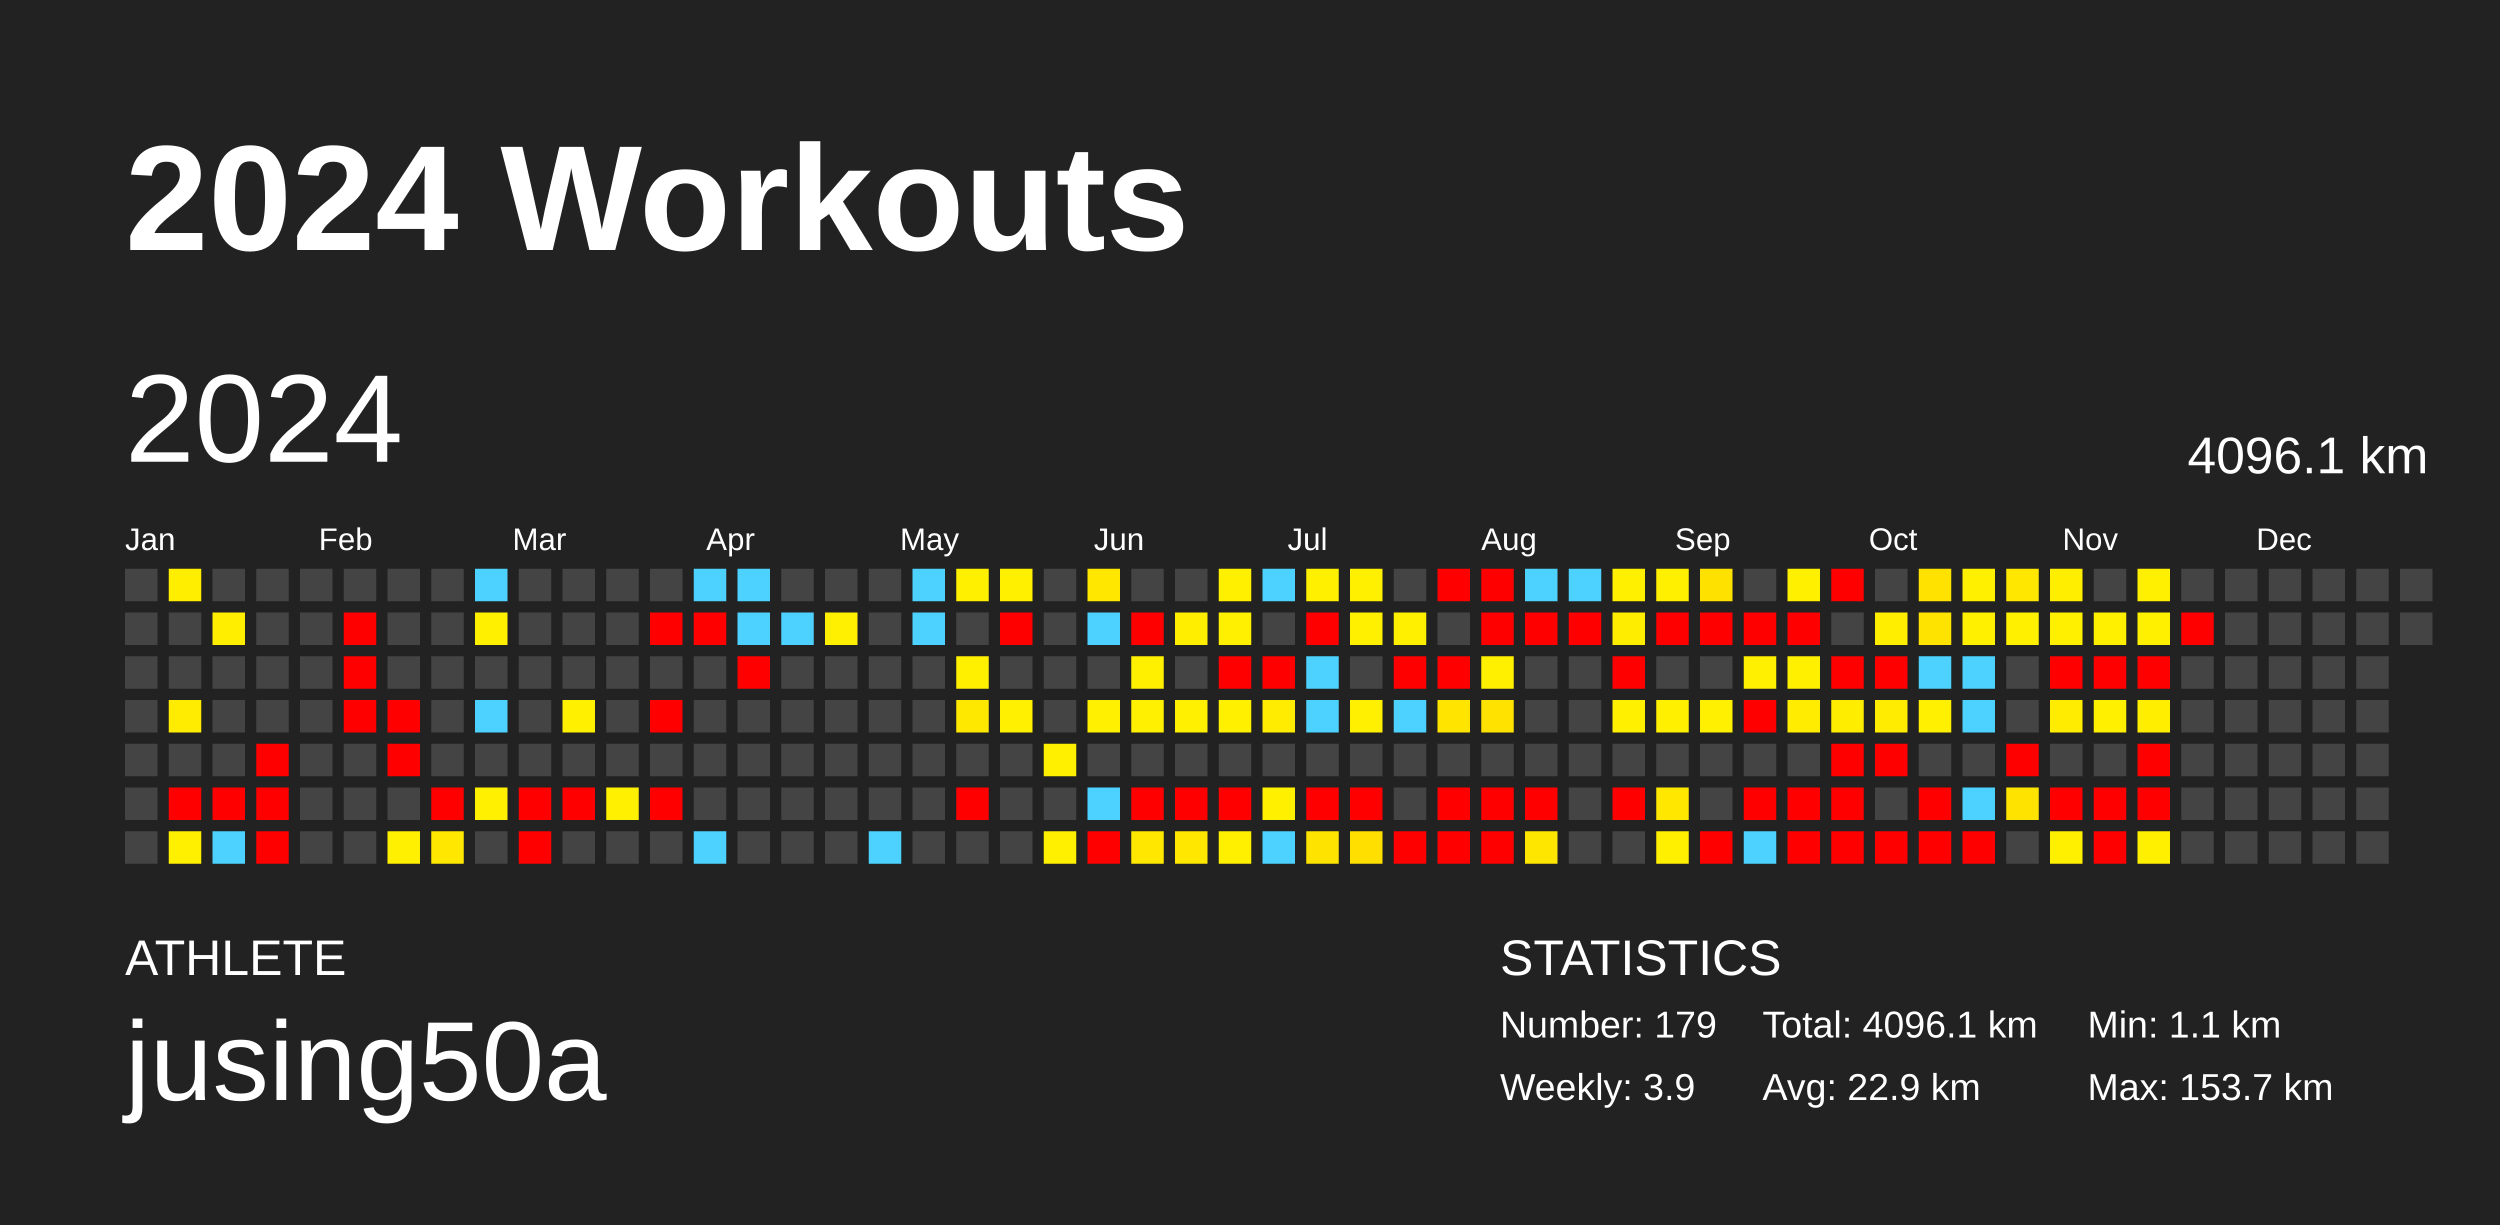
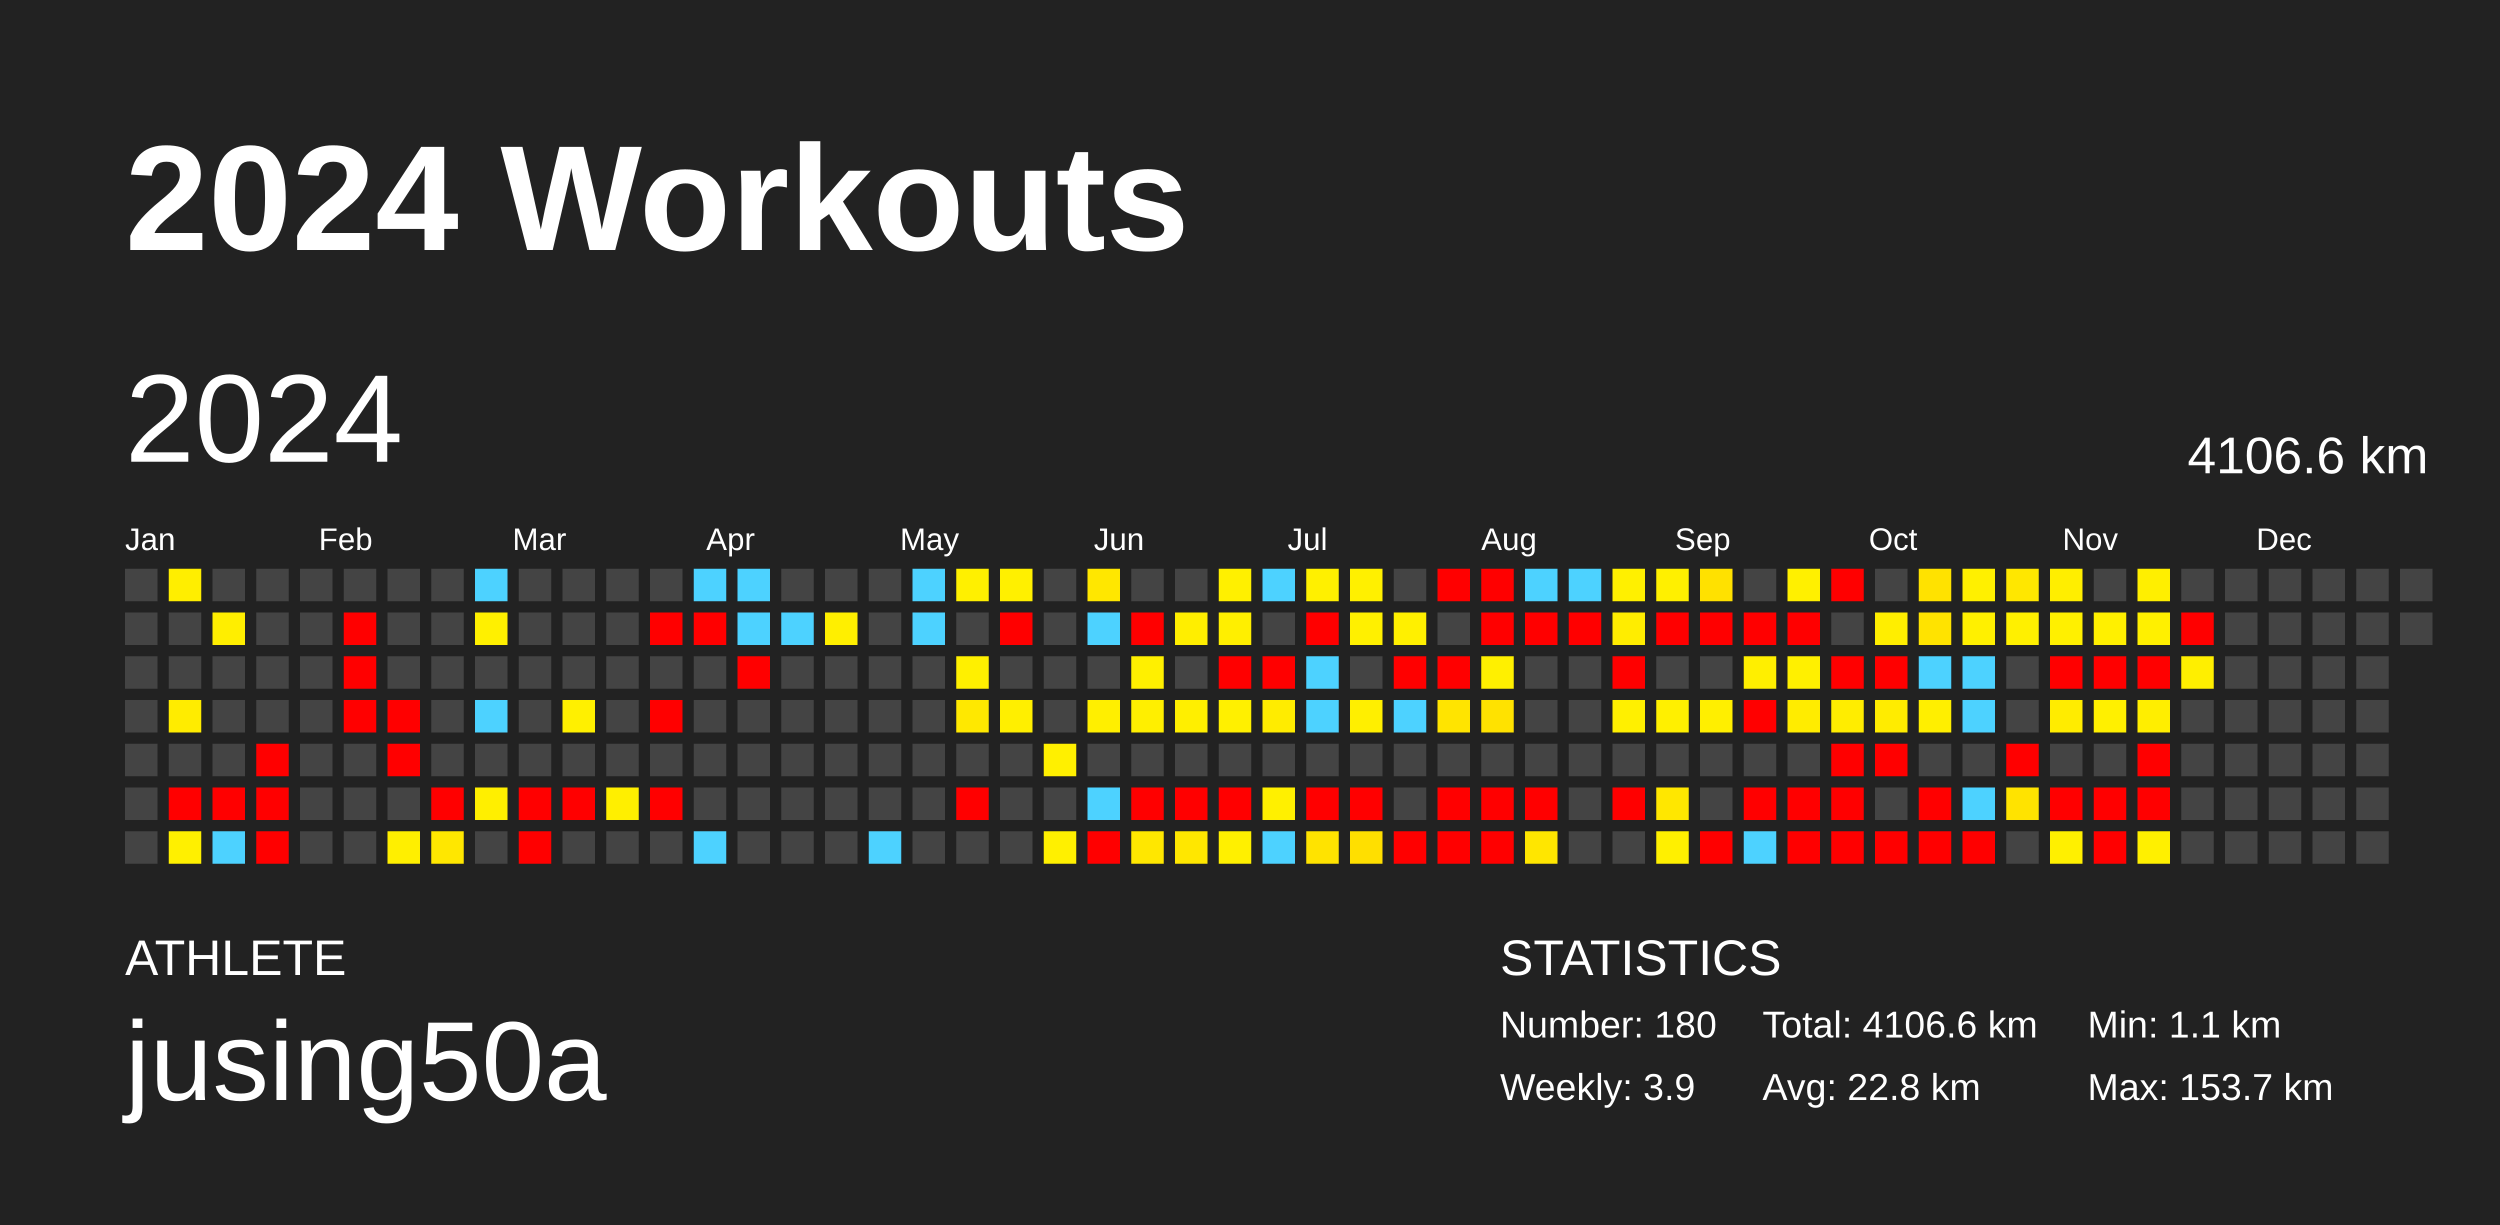
<svg xmlns="http://www.w3.org/2000/svg" baseProfile="full" height="98mm" version="1.1" viewBox="0,0,200,98" width="200mm">
  <defs />
  <rect fill="#222222" height="98" width="200" x="0" y="0" />
  <text fill="#FFFFFF" style="font-size:12px; font-family:Arial; font-weight:bold;" x="10" y="20">2024 Workouts</text>
  <text fill="#FFFFFF" style="font-size:4px; font-family:Arial" x="10" y="78">ATHLETE</text>
  <text fill="#FFFFFF" style="font-size:9px; font-family:Arial" x="10" y="88">jusing50a</text>
  <text fill="#FFFFFF" style="font-size:4px; font-family:Arial" x="120" y="78">STATISTICS</text>
-   <text fill="#FFFFFF" style="font-size:3px; font-family:Arial" x="120" y="83">Number: 179</text>
+   <text fill="#FFFFFF" style="font-size:3px; font-family:Arial" x="120" y="83">Number: 180</text>
  <text fill="#FFFFFF" style="font-size:3px; font-family:Arial" x="120" y="88">Weekly: 3.9</text>
-   <text fill="#FFFFFF" style="font-size:3px; font-family:Arial" x="141" y="83">Total: 4096.1 km</text>
-   <text fill="#FFFFFF" style="font-size:3px; font-family:Arial" x="141" y="88">Avg: 22.9 km</text>
+   <text fill="#FFFFFF" style="font-size:3px; font-family:Arial" x="141" y="83">Total: 4106.6 km</text>
+   <text fill="#FFFFFF" style="font-size:3px; font-family:Arial" x="141" y="88">Avg: 22.8 km</text>
  <text fill="#FFFFFF" style="font-size:3px; font-family:Arial" x="167" y="83">Min: 1.1 km</text>
  <text fill="#FFFFFF" style="font-size:3px; font-family:Arial" x="167" y="88">Max: 153.7 km</text>
  <text dominant-baseline="hanging" fill="#FFFFFF" style="font-size:10.0px; font-family:Arial;" x="10" y="30">2024</text>
-   <text dominant-baseline="hanging" fill="#FFFFFF" style="font-size:4.125px; font-family:Arial;" x="175" y="35">4096.1 km</text>
+   <text dominant-baseline="hanging" fill="#FFFFFF" style="font-size:4.125px; font-family:Arial;" x="175" y="35">4106.6 km</text>
  <text fill="#FFFFFF" style="font-size:2.5px; font-family:Arial" x="10.0" y="44">Jan</text>
  <text fill="#FFFFFF" style="font-size:2.5px; font-family:Arial" x="25.5" y="44">Feb</text>
  <text fill="#FFFFFF" style="font-size:2.5px; font-family:Arial" x="41.0" y="44">Mar</text>
  <text fill="#FFFFFF" style="font-size:2.5px; font-family:Arial" x="56.5" y="44">Apr</text>
  <text fill="#FFFFFF" style="font-size:2.5px; font-family:Arial" x="72.0" y="44">May</text>
  <text fill="#FFFFFF" style="font-size:2.5px; font-family:Arial" x="87.5" y="44">Jun</text>
  <text fill="#FFFFFF" style="font-size:2.5px; font-family:Arial" x="103.0" y="44">Jul</text>
  <text fill="#FFFFFF" style="font-size:2.5px; font-family:Arial" x="118.5" y="44">Aug</text>
  <text fill="#FFFFFF" style="font-size:2.5px; font-family:Arial" x="134.0" y="44">Sep</text>
  <text fill="#FFFFFF" style="font-size:2.5px; font-family:Arial" x="149.5" y="44">Oct</text>
  <text fill="#FFFFFF" style="font-size:2.5px; font-family:Arial" x="165.0" y="44">Nov</text>
  <text fill="#FFFFFF" style="font-size:2.5px; font-family:Arial" x="180.5" y="44">Dec</text>
  <rect fill="#444444" height="2.6" width="2.6" x="10.0" y="45.5" />
  <rect fill="#444444" height="2.6" width="2.6" x="10.0" y="49.0" />
  <rect fill="#444444" height="2.6" width="2.6" x="10.0" y="52.5" />
  <rect fill="#444444" height="2.6" width="2.6" x="10.0" y="56.0" />
  <rect fill="#444444" height="2.6" width="2.6" x="10.0" y="59.5" />
  <rect fill="#444444" height="2.6" width="2.6" x="10.0" y="63.0" />
  <rect fill="#444444" height="2.6" width="2.6" x="10.0" y="66.5" />
  <rect fill="#ffee00" height="2.6" width="2.6" x="13.5" y="45.5" />
  <rect fill="#444444" height="2.6" width="2.6" x="13.5" y="49.0" />
  <rect fill="#444444" height="2.6" width="2.6" x="13.5" y="52.5" />
  <rect fill="#ffec00" height="2.6" width="2.6" x="13.5" y="56.0" />
  <rect fill="#444444" height="2.6" width="2.6" x="13.5" y="59.5" />
  <rect fill="red" height="2.6" width="2.6" x="13.5" y="63.0" />
  <rect fill="#fff000" height="2.6" width="2.6" x="13.5" y="66.5" />
  <rect fill="#444444" height="2.6" width="2.6" x="17.0" y="45.5" />
  <rect fill="#ffee00" height="2.6" width="2.6" x="17.0" y="49.0" />
  <rect fill="#444444" height="2.6" width="2.6" x="17.0" y="52.5" />
  <rect fill="#444444" height="2.6" width="2.6" x="17.0" y="56.0" />
  <rect fill="#444444" height="2.6" width="2.6" x="17.0" y="59.5" />
  <rect fill="red" height="2.6" width="2.6" x="17.0" y="63.0" />
  <rect fill="#4dd2ff" height="2.6" width="2.6" x="17.0" y="66.5" />
  <rect fill="#444444" height="2.6" width="2.6" x="20.5" y="45.5" />
  <rect fill="#444444" height="2.6" width="2.6" x="20.5" y="49.0" />
  <rect fill="#444444" height="2.6" width="2.6" x="20.5" y="52.5" />
  <rect fill="#444444" height="2.6" width="2.6" x="20.5" y="56.0" />
  <rect fill="red" height="2.6" width="2.6" x="20.5" y="59.5" />
  <rect fill="red" height="2.6" width="2.6" x="20.5" y="63.0" />
  <rect fill="red" height="2.6" width="2.6" x="20.5" y="66.5" />
  <rect fill="#444444" height="2.6" width="2.6" x="24.0" y="45.5" />
  <rect fill="#444444" height="2.6" width="2.6" x="24.0" y="49.0" />
  <rect fill="#444444" height="2.6" width="2.6" x="24.0" y="52.5" />
  <rect fill="#444444" height="2.6" width="2.6" x="24.0" y="56.0" />
  <rect fill="#444444" height="2.6" width="2.6" x="24.0" y="59.5" />
  <rect fill="#444444" height="2.6" width="2.6" x="24.0" y="63.0" />
  <rect fill="#444444" height="2.6" width="2.6" x="24.0" y="66.5" />
  <rect fill="#444444" height="2.6" width="2.6" x="27.5" y="45.5" />
  <rect fill="red" height="2.6" width="2.6" x="27.5" y="49.0" />
  <rect fill="red" height="2.6" width="2.6" x="27.5" y="52.5" />
  <rect fill="red" height="2.6" width="2.6" x="27.5" y="56.0" />
  <rect fill="#444444" height="2.6" width="2.6" x="27.5" y="59.5" />
  <rect fill="#444444" height="2.6" width="2.6" x="27.5" y="63.0" />
  <rect fill="#444444" height="2.6" width="2.6" x="27.5" y="66.5" />
  <rect fill="#444444" height="2.6" width="2.6" x="31.0" y="45.5" />
  <rect fill="#444444" height="2.6" width="2.6" x="31.0" y="49.0" />
  <rect fill="#444444" height="2.6" width="2.6" x="31.0" y="52.5" />
  <rect fill="red" height="2.6" width="2.6" x="31.0" y="56.0" />
  <rect fill="red" height="2.6" width="2.6" x="31.0" y="59.5" />
  <rect fill="#444444" height="2.6" width="2.6" x="31.0" y="63.0" />
  <rect fill="#ffef00" height="2.6" width="2.6" x="31.0" y="66.5" />
  <rect fill="#444444" height="2.6" width="2.6" x="34.5" y="45.5" />
  <rect fill="#444444" height="2.6" width="2.6" x="34.5" y="49.0" />
  <rect fill="#444444" height="2.6" width="2.6" x="34.5" y="52.5" />
  <rect fill="#444444" height="2.6" width="2.6" x="34.5" y="56.0" />
  <rect fill="#444444" height="2.6" width="2.6" x="34.5" y="59.5" />
  <rect fill="red" height="2.6" width="2.6" x="34.5" y="63.0" />
  <rect fill="#ffe700" height="2.6" width="2.6" x="34.5" y="66.5" />
  <rect fill="#4dd2ff" height="2.6" width="2.6" x="38.0" y="45.5" />
  <rect fill="#fff000" height="2.6" width="2.6" x="38.0" y="49.0" />
  <rect fill="#444444" height="2.6" width="2.6" x="38.0" y="52.5" />
  <rect fill="#4dd2ff" height="2.6" width="2.6" x="38.0" y="56.0" />
  <rect fill="#444444" height="2.6" width="2.6" x="38.0" y="59.5" />
  <rect fill="#ffef00" height="2.6" width="2.6" x="38.0" y="63.0" />
  <rect fill="#444444" height="2.6" width="2.6" x="38.0" y="66.5" />
  <rect fill="#444444" height="2.6" width="2.6" x="41.5" y="45.5" />
  <rect fill="#444444" height="2.6" width="2.6" x="41.5" y="49.0" />
  <rect fill="#444444" height="2.6" width="2.6" x="41.5" y="52.5" />
  <rect fill="#444444" height="2.6" width="2.6" x="41.5" y="56.0" />
  <rect fill="#444444" height="2.6" width="2.6" x="41.5" y="59.5" />
  <rect fill="red" height="2.6" width="2.6" x="41.5" y="63.0" />
  <rect fill="red" height="2.6" width="2.6" x="41.5" y="66.5" />
  <rect fill="#444444" height="2.6" width="2.6" x="45.0" y="45.5" />
  <rect fill="#444444" height="2.6" width="2.6" x="45.0" y="49.0" />
  <rect fill="#444444" height="2.6" width="2.6" x="45.0" y="52.5" />
  <rect fill="#fff000" height="2.6" width="2.6" x="45.0" y="56.0" />
  <rect fill="#444444" height="2.6" width="2.6" x="45.0" y="59.5" />
  <rect fill="red" height="2.6" width="2.6" x="45.0" y="63.0" />
  <rect fill="#444444" height="2.6" width="2.6" x="45.0" y="66.5" />
  <rect fill="#444444" height="2.6" width="2.6" x="48.5" y="45.5" />
  <rect fill="#444444" height="2.6" width="2.6" x="48.5" y="49.0" />
  <rect fill="#444444" height="2.6" width="2.6" x="48.5" y="52.5" />
  <rect fill="#444444" height="2.6" width="2.6" x="48.5" y="56.0" />
  <rect fill="#444444" height="2.6" width="2.6" x="48.5" y="59.5" />
  <rect fill="#ffef00" height="2.6" width="2.6" x="48.5" y="63.0" />
  <rect fill="#444444" height="2.6" width="2.6" x="48.5" y="66.5" />
  <rect fill="#444444" height="2.6" width="2.6" x="52.0" y="45.5" />
  <rect fill="red" height="2.6" width="2.6" x="52.0" y="49.0" />
  <rect fill="#444444" height="2.6" width="2.6" x="52.0" y="52.5" />
  <rect fill="red" height="2.6" width="2.6" x="52.0" y="56.0" />
  <rect fill="#444444" height="2.6" width="2.6" x="52.0" y="59.5" />
  <rect fill="red" height="2.6" width="2.6" x="52.0" y="63.0" />
  <rect fill="#444444" height="2.6" width="2.6" x="52.0" y="66.5" />
  <rect fill="#4dd2ff" height="2.6" width="2.6" x="55.5" y="45.5" />
  <rect fill="red" height="2.6" width="2.6" x="55.5" y="49.0" />
  <rect fill="#444444" height="2.6" width="2.6" x="55.5" y="52.5" />
  <rect fill="#444444" height="2.6" width="2.6" x="55.5" y="56.0" />
  <rect fill="#444444" height="2.6" width="2.6" x="55.5" y="59.5" />
  <rect fill="#444444" height="2.6" width="2.6" x="55.5" y="63.0" />
  <rect fill="#4dd2ff" height="2.6" width="2.6" x="55.5" y="66.5" />
  <rect fill="#4dd2ff" height="2.6" width="2.6" x="59.0" y="45.5" />
  <rect fill="#4dd2ff" height="2.6" width="2.6" x="59.0" y="49.0" />
  <rect fill="red" height="2.6" width="2.6" x="59.0" y="52.5" />
  <rect fill="#444444" height="2.6" width="2.6" x="59.0" y="56.0" />
  <rect fill="#444444" height="2.6" width="2.6" x="59.0" y="59.5" />
  <rect fill="#444444" height="2.6" width="2.6" x="59.0" y="63.0" />
  <rect fill="#444444" height="2.6" width="2.6" x="59.0" y="66.5" />
  <rect fill="#444444" height="2.6" width="2.6" x="62.5" y="45.5" />
  <rect fill="#4dd2ff" height="2.6" width="2.6" x="62.5" y="49.0" />
  <rect fill="#444444" height="2.6" width="2.6" x="62.5" y="52.5" />
  <rect fill="#444444" height="2.6" width="2.6" x="62.5" y="56.0" />
  <rect fill="#444444" height="2.6" width="2.6" x="62.5" y="59.5" />
  <rect fill="#444444" height="2.6" width="2.6" x="62.5" y="63.0" />
  <rect fill="#444444" height="2.6" width="2.6" x="62.5" y="66.5" />
  <rect fill="#444444" height="2.6" width="2.6" x="66.0" y="45.5" />
  <rect fill="#ffef00" height="2.6" width="2.6" x="66.0" y="49.0" />
  <rect fill="#444444" height="2.6" width="2.6" x="66.0" y="52.5" />
  <rect fill="#444444" height="2.6" width="2.6" x="66.0" y="56.0" />
  <rect fill="#444444" height="2.6" width="2.6" x="66.0" y="59.5" />
  <rect fill="#444444" height="2.6" width="2.6" x="66.0" y="63.0" />
  <rect fill="#444444" height="2.6" width="2.6" x="66.0" y="66.5" />
  <rect fill="#444444" height="2.6" width="2.6" x="69.5" y="45.5" />
  <rect fill="#444444" height="2.6" width="2.6" x="69.5" y="49.0" />
  <rect fill="#444444" height="2.6" width="2.6" x="69.5" y="52.5" />
  <rect fill="#444444" height="2.6" width="2.6" x="69.5" y="56.0" />
  <rect fill="#444444" height="2.6" width="2.6" x="69.5" y="59.5" />
  <rect fill="#444444" height="2.6" width="2.6" x="69.5" y="63.0" />
  <rect fill="#4dd2ff" height="2.6" width="2.6" x="69.5" y="66.5" />
  <rect fill="#4dd2ff" height="2.6" width="2.6" x="73.0" y="45.5" />
  <rect fill="#4dd2ff" height="2.6" width="2.6" x="73.0" y="49.0" />
  <rect fill="#444444" height="2.6" width="2.6" x="73.0" y="52.5" />
  <rect fill="#444444" height="2.6" width="2.6" x="73.0" y="56.0" />
  <rect fill="#444444" height="2.6" width="2.6" x="73.0" y="59.5" />
  <rect fill="#444444" height="2.6" width="2.6" x="73.0" y="63.0" />
  <rect fill="#444444" height="2.6" width="2.6" x="73.0" y="66.5" />
  <rect fill="#fff000" height="2.6" width="2.6" x="76.5" y="45.5" />
  <rect fill="#444444" height="2.6" width="2.6" x="76.5" y="49.0" />
  <rect fill="#fff000" height="2.6" width="2.6" x="76.5" y="52.5" />
  <rect fill="#ffe800" height="2.6" width="2.6" x="76.5" y="56.0" />
  <rect fill="#444444" height="2.6" width="2.6" x="76.5" y="59.5" />
  <rect fill="red" height="2.6" width="2.6" x="76.5" y="63.0" />
  <rect fill="#444444" height="2.6" width="2.6" x="76.5" y="66.5" />
  <rect fill="#fff000" height="2.6" width="2.6" x="80.0" y="45.5" />
  <rect fill="red" height="2.6" width="2.6" x="80.0" y="49.0" />
  <rect fill="#444444" height="2.6" width="2.6" x="80.0" y="52.5" />
  <rect fill="#ffef00" height="2.6" width="2.6" x="80.0" y="56.0" />
  <rect fill="#444444" height="2.6" width="2.6" x="80.0" y="59.5" />
  <rect fill="#444444" height="2.6" width="2.6" x="80.0" y="63.0" />
  <rect fill="#444444" height="2.6" width="2.6" x="80.0" y="66.5" />
  <rect fill="#444444" height="2.6" width="2.6" x="83.5" y="45.5" />
  <rect fill="#444444" height="2.6" width="2.6" x="83.5" y="49.0" />
  <rect fill="#444444" height="2.6" width="2.6" x="83.5" y="52.5" />
  <rect fill="#444444" height="2.6" width="2.6" x="83.5" y="56.0" />
  <rect fill="#fff000" height="2.6" width="2.6" x="83.5" y="59.5" />
  <rect fill="#444444" height="2.6" width="2.6" x="83.5" y="63.0" />
  <rect fill="#fff000" height="2.6" width="2.6" x="83.5" y="66.5" />
  <rect fill="#ffe700" height="2.6" width="2.6" x="87.0" y="45.5" />
  <rect fill="#4dd2ff" height="2.6" width="2.6" x="87.0" y="49.0" />
  <rect fill="#444444" height="2.6" width="2.6" x="87.0" y="52.5" />
  <rect fill="#ffef00" height="2.6" width="2.6" x="87.0" y="56.0" />
  <rect fill="#444444" height="2.6" width="2.6" x="87.0" y="59.5" />
  <rect fill="#4dd2ff" height="2.6" width="2.6" x="87.0" y="63.0" />
  <rect fill="red" height="2.6" width="2.6" x="87.0" y="66.5" />
  <rect fill="#444444" height="2.6" width="2.6" x="90.5" y="45.5" />
  <rect fill="red" height="2.6" width="2.6" x="90.5" y="49.0" />
  <rect fill="#fff000" height="2.6" width="2.6" x="90.5" y="52.5" />
  <rect fill="#ffef00" height="2.6" width="2.6" x="90.5" y="56.0" />
  <rect fill="#444444" height="2.6" width="2.6" x="90.5" y="59.5" />
  <rect fill="red" height="2.6" width="2.6" x="90.5" y="63.0" />
  <rect fill="#ffe700" height="2.6" width="2.6" x="90.5" y="66.5" />
  <rect fill="#444444" height="2.6" width="2.6" x="94.0" y="45.5" />
  <rect fill="#ffee00" height="2.6" width="2.6" x="94.0" y="49.0" />
  <rect fill="#444444" height="2.6" width="2.6" x="94.0" y="52.5" />
  <rect fill="#ffef00" height="2.6" width="2.6" x="94.0" y="56.0" />
  <rect fill="#444444" height="2.6" width="2.6" x="94.0" y="59.5" />
  <rect fill="red" height="2.6" width="2.6" x="94.0" y="63.0" />
  <rect fill="#ffe700" height="2.6" width="2.6" x="94.0" y="66.5" />
  <rect fill="#fff000" height="2.6" width="2.6" x="97.5" y="45.5" />
  <rect fill="#ffef00" height="2.6" width="2.6" x="97.5" y="49.0" />
  <rect fill="red" height="2.6" width="2.6" x="97.5" y="52.5" />
  <rect fill="#fff000" height="2.6" width="2.6" x="97.5" y="56.0" />
  <rect fill="#444444" height="2.6" width="2.6" x="97.5" y="59.5" />
  <rect fill="red" height="2.6" width="2.6" x="97.5" y="63.0" />
  <rect fill="#fff000" height="2.6" width="2.6" x="97.5" y="66.5" />
  <rect fill="#4dd2ff" height="2.6" width="2.6" x="101.0" y="45.5" />
  <rect fill="#444444" height="2.6" width="2.6" x="101.0" y="49.0" />
  <rect fill="red" height="2.6" width="2.6" x="101.0" y="52.5" />
  <rect fill="#ffec00" height="2.6" width="2.6" x="101.0" y="56.0" />
  <rect fill="#444444" height="2.6" width="2.6" x="101.0" y="59.5" />
  <rect fill="#fff000" height="2.6" width="2.6" x="101.0" y="63.0" />
  <rect fill="#4dd2ff" height="2.6" width="2.6" x="101.0" y="66.5" />
  <rect fill="#fff000" height="2.6" width="2.6" x="104.5" y="45.5" />
  <rect fill="red" height="2.6" width="2.6" x="104.5" y="49.0" />
  <rect fill="#4dd2ff" height="2.6" width="2.6" x="104.5" y="52.5" />
  <rect fill="#4dd2ff" height="2.6" width="2.6" x="104.5" y="56.0" />
  <rect fill="#444444" height="2.6" width="2.6" x="104.5" y="59.5" />
  <rect fill="red" height="2.6" width="2.6" x="104.5" y="63.0" />
  <rect fill="#ffe300" height="2.6" width="2.6" x="104.5" y="66.5" />
  <rect fill="#fff000" height="2.6" width="2.6" x="108.0" y="45.5" />
  <rect fill="#fff000" height="2.6" width="2.6" x="108.0" y="49.0" />
  <rect fill="#444444" height="2.6" width="2.6" x="108.0" y="52.5" />
  <rect fill="#ffef00" height="2.6" width="2.6" x="108.0" y="56.0" />
  <rect fill="#444444" height="2.6" width="2.6" x="108.0" y="59.5" />
  <rect fill="red" height="2.6" width="2.6" x="108.0" y="63.0" />
  <rect fill="#ffdf00" height="2.6" width="2.6" x="108.0" y="66.5" />
  <rect fill="#444444" height="2.6" width="2.6" x="111.5" y="45.5" />
  <rect fill="#fff000" height="2.6" width="2.6" x="111.5" y="49.0" />
  <rect fill="red" height="2.6" width="2.6" x="111.5" y="52.5" />
  <rect fill="#4dd2ff" height="2.6" width="2.6" x="111.5" y="56.0" />
  <rect fill="#444444" height="2.6" width="2.6" x="111.5" y="59.5" />
  <rect fill="#444444" height="2.6" width="2.6" x="111.5" y="63.0" />
  <rect fill="red" height="2.6" width="2.6" x="111.5" y="66.5" />
  <rect fill="red" height="2.6" width="2.6" x="115.0" y="45.5" />
  <rect fill="#444444" height="2.6" width="2.6" x="115.0" y="49.0" />
  <rect fill="red" height="2.6" width="2.6" x="115.0" y="52.5" />
  <rect fill="#ffe400" height="2.6" width="2.6" x="115.0" y="56.0" />
  <rect fill="#444444" height="2.6" width="2.6" x="115.0" y="59.5" />
  <rect fill="red" height="2.6" width="2.6" x="115.0" y="63.0" />
  <rect fill="red" height="2.6" width="2.6" x="115.0" y="66.5" />
  <rect fill="red" height="2.6" width="2.6" x="118.5" y="45.5" />
  <rect fill="red" height="2.6" width="2.6" x="118.5" y="49.0" />
  <rect fill="#fff000" height="2.6" width="2.6" x="118.5" y="52.5" />
  <rect fill="#ffe200" height="2.6" width="2.6" x="118.5" y="56.0" />
  <rect fill="#444444" height="2.6" width="2.6" x="118.5" y="59.5" />
  <rect fill="red" height="2.6" width="2.6" x="118.5" y="63.0" />
  <rect fill="red" height="2.6" width="2.6" x="118.5" y="66.5" />
  <rect fill="#4dd2ff" height="2.6" width="2.6" x="122.0" y="45.5" />
  <rect fill="red" height="2.6" width="2.6" x="122.0" y="49.0" />
  <rect fill="#444444" height="2.6" width="2.6" x="122.0" y="52.5" />
  <rect fill="#444444" height="2.6" width="2.6" x="122.0" y="56.0" />
  <rect fill="#444444" height="2.6" width="2.6" x="122.0" y="59.5" />
  <rect fill="red" height="2.6" width="2.6" x="122.0" y="63.0" />
  <rect fill="#ffe600" height="2.6" width="2.6" x="122.0" y="66.5" />
  <rect fill="#4dd2ff" height="2.6" width="2.6" x="125.5" y="45.5" />
  <rect fill="red" height="2.6" width="2.6" x="125.5" y="49.0" />
  <rect fill="#444444" height="2.6" width="2.6" x="125.5" y="52.5" />
  <rect fill="#444444" height="2.6" width="2.6" x="125.5" y="56.0" />
  <rect fill="#444444" height="2.6" width="2.6" x="125.5" y="59.5" />
  <rect fill="#444444" height="2.6" width="2.6" x="125.5" y="63.0" />
  <rect fill="#444444" height="2.6" width="2.6" x="125.5" y="66.5" />
  <rect fill="#fff000" height="2.6" width="2.6" x="129.0" y="45.5" />
  <rect fill="#ffed00" height="2.6" width="2.6" x="129.0" y="49.0" />
  <rect fill="red" height="2.6" width="2.6" x="129.0" y="52.5" />
  <rect fill="#fff000" height="2.6" width="2.6" x="129.0" y="56.0" />
  <rect fill="#444444" height="2.6" width="2.6" x="129.0" y="59.5" />
  <rect fill="red" height="2.6" width="2.6" x="129.0" y="63.0" />
  <rect fill="#444444" height="2.6" width="2.6" x="129.0" y="66.5" />
  <rect fill="#fff000" height="2.6" width="2.6" x="132.5" y="45.5" />
  <rect fill="red" height="2.6" width="2.6" x="132.5" y="49.0" />
  <rect fill="#444444" height="2.6" width="2.6" x="132.5" y="52.5" />
  <rect fill="#fff000" height="2.6" width="2.6" x="132.5" y="56.0" />
  <rect fill="#444444" height="2.6" width="2.6" x="132.5" y="59.5" />
  <rect fill="#ffe700" height="2.6" width="2.6" x="132.5" y="63.0" />
  <rect fill="#fff000" height="2.6" width="2.6" x="132.5" y="66.5" />
  <rect fill="#ffe100" height="2.6" width="2.6" x="136.0" y="45.5" />
  <rect fill="red" height="2.6" width="2.6" x="136.0" y="49.0" />
  <rect fill="#444444" height="2.6" width="2.6" x="136.0" y="52.5" />
  <rect fill="#ffef00" height="2.6" width="2.6" x="136.0" y="56.0" />
  <rect fill="#444444" height="2.6" width="2.6" x="136.0" y="59.5" />
  <rect fill="#444444" height="2.6" width="2.6" x="136.0" y="63.0" />
  <rect fill="red" height="2.6" width="2.6" x="136.0" y="66.5" />
  <rect fill="#444444" height="2.6" width="2.6" x="139.5" y="45.5" />
  <rect fill="red" height="2.6" width="2.6" x="139.5" y="49.0" />
  <rect fill="#ffef00" height="2.6" width="2.6" x="139.5" y="52.5" />
  <rect fill="red" height="2.6" width="2.6" x="139.5" y="56.0" />
  <rect fill="#444444" height="2.6" width="2.6" x="139.5" y="59.5" />
  <rect fill="red" height="2.6" width="2.6" x="139.5" y="63.0" />
  <rect fill="#4dd2ff" height="2.6" width="2.6" x="139.5" y="66.5" />
  <rect fill="#fff000" height="2.6" width="2.6" x="143.0" y="45.5" />
  <rect fill="red" height="2.6" width="2.6" x="143.0" y="49.0" />
  <rect fill="#fff000" height="2.6" width="2.6" x="143.0" y="52.5" />
  <rect fill="#ffec00" height="2.6" width="2.6" x="143.0" y="56.0" />
  <rect fill="#444444" height="2.6" width="2.6" x="143.0" y="59.5" />
  <rect fill="red" height="2.6" width="2.6" x="143.0" y="63.0" />
  <rect fill="red" height="2.6" width="2.6" x="143.0" y="66.5" />
  <rect fill="red" height="2.6" width="2.6" x="146.5" y="45.5" />
  <rect fill="#444444" height="2.6" width="2.6" x="146.5" y="49.0" />
  <rect fill="red" height="2.6" width="2.6" x="146.5" y="52.5" />
  <rect fill="#ffed00" height="2.6" width="2.6" x="146.5" y="56.0" />
  <rect fill="red" height="2.6" width="2.6" x="146.5" y="59.5" />
  <rect fill="red" height="2.6" width="2.6" x="146.5" y="63.0" />
  <rect fill="red" height="2.6" width="2.6" x="146.5" y="66.5" />
  <rect fill="#444444" height="2.6" width="2.6" x="150.0" y="45.5" />
  <rect fill="#ffee00" height="2.6" width="2.6" x="150.0" y="49.0" />
  <rect fill="red" height="2.6" width="2.6" x="150.0" y="52.5" />
  <rect fill="#ffec00" height="2.6" width="2.6" x="150.0" y="56.0" />
  <rect fill="red" height="2.6" width="2.6" x="150.0" y="59.5" />
  <rect fill="#444444" height="2.6" width="2.6" x="150.0" y="63.0" />
  <rect fill="red" height="2.6" width="2.6" x="150.0" y="66.5" />
  <rect fill="#ffe200" height="2.6" width="2.6" x="153.5" y="45.5" />
  <rect fill="#ffe300" height="2.6" width="2.6" x="153.5" y="49.0" />
  <rect fill="#4dd2ff" height="2.6" width="2.6" x="153.5" y="52.5" />
  <rect fill="#ffef00" height="2.6" width="2.6" x="153.5" y="56.0" />
  <rect fill="#444444" height="2.6" width="2.6" x="153.5" y="59.5" />
  <rect fill="red" height="2.6" width="2.6" x="153.5" y="63.0" />
  <rect fill="red" height="2.6" width="2.6" x="153.5" y="66.5" />
  <rect fill="#fff000" height="2.6" width="2.6" x="157.0" y="45.5" />
  <rect fill="#fff000" height="2.6" width="2.6" x="157.0" y="49.0" />
  <rect fill="#4dd2ff" height="2.6" width="2.6" x="157.0" y="52.5" />
  <rect fill="#4dd2ff" height="2.6" width="2.6" x="157.0" y="56.0" />
  <rect fill="#444444" height="2.6" width="2.6" x="157.0" y="59.5" />
  <rect fill="#4dd2ff" height="2.6" width="2.6" x="157.0" y="63.0" />
  <rect fill="red" height="2.6" width="2.6" x="157.0" y="66.5" />
  <rect fill="#ffe700" height="2.6" width="2.6" x="160.5" y="45.5" />
  <rect fill="#fff000" height="2.6" width="2.6" x="160.5" y="49.0" />
  <rect fill="#444444" height="2.6" width="2.6" x="160.5" y="52.5" />
  <rect fill="#444444" height="2.6" width="2.6" x="160.5" y="56.0" />
  <rect fill="red" height="2.6" width="2.6" x="160.5" y="59.5" />
  <rect fill="#ffe300" height="2.6" width="2.6" x="160.5" y="63.0" />
  <rect fill="#444444" height="2.6" width="2.6" x="160.5" y="66.5" />
  <rect fill="#ffee00" height="2.6" width="2.6" x="164.0" y="45.5" />
  <rect fill="#fff000" height="2.6" width="2.6" x="164.0" y="49.0" />
  <rect fill="red" height="2.6" width="2.6" x="164.0" y="52.5" />
  <rect fill="#ffec00" height="2.6" width="2.6" x="164.0" y="56.0" />
  <rect fill="#444444" height="2.6" width="2.6" x="164.0" y="59.5" />
  <rect fill="red" height="2.6" width="2.6" x="164.0" y="63.0" />
  <rect fill="#fff000" height="2.6" width="2.6" x="164.0" y="66.5" />
  <rect fill="#444444" height="2.6" width="2.6" x="167.5" y="45.5" />
  <rect fill="#fff000" height="2.6" width="2.6" x="167.5" y="49.0" />
  <rect fill="red" height="2.6" width="2.6" x="167.5" y="52.5" />
  <rect fill="#fff000" height="2.6" width="2.6" x="167.5" y="56.0" />
  <rect fill="#444444" height="2.6" width="2.6" x="167.5" y="59.5" />
  <rect fill="red" height="2.6" width="2.6" x="167.5" y="63.0" />
  <rect fill="red" height="2.6" width="2.6" x="167.5" y="66.5" />
  <rect fill="#ffef00" height="2.6" width="2.6" x="171.0" y="45.5" />
  <rect fill="#fff000" height="2.6" width="2.6" x="171.0" y="49.0" />
  <rect fill="red" height="2.6" width="2.6" x="171.0" y="52.5" />
  <rect fill="#ffee00" height="2.6" width="2.6" x="171.0" y="56.0" />
  <rect fill="red" height="2.6" width="2.6" x="171.0" y="59.5" />
  <rect fill="red" height="2.6" width="2.6" x="171.0" y="63.0" />
  <rect fill="#fff000" height="2.6" width="2.6" x="171.0" y="66.5" />
  <rect fill="#444444" height="2.6" width="2.6" x="174.5" y="45.5" />
  <rect fill="red" height="2.6" width="2.6" x="174.5" y="49.0" />
-   <rect fill="#444444" height="2.6" width="2.6" x="174.5" y="52.5" />
+   <rect fill="#ffef00" height="2.6" width="2.6" x="174.5" y="52.5" />
  <rect fill="#444444" height="2.6" width="2.6" x="174.5" y="56.0" />
  <rect fill="#444444" height="2.6" width="2.6" x="174.5" y="59.5" />
  <rect fill="#444444" height="2.6" width="2.6" x="174.5" y="63.0" />
  <rect fill="#444444" height="2.6" width="2.6" x="174.5" y="66.5" />
  <rect fill="#444444" height="2.6" width="2.6" x="178.0" y="45.5" />
  <rect fill="#444444" height="2.6" width="2.6" x="178.0" y="49.0" />
  <rect fill="#444444" height="2.6" width="2.6" x="178.0" y="52.5" />
  <rect fill="#444444" height="2.6" width="2.6" x="178.0" y="56.0" />
  <rect fill="#444444" height="2.6" width="2.6" x="178.0" y="59.5" />
  <rect fill="#444444" height="2.6" width="2.6" x="178.0" y="63.0" />
  <rect fill="#444444" height="2.6" width="2.6" x="178.0" y="66.5" />
  <rect fill="#444444" height="2.6" width="2.6" x="181.5" y="45.5" />
  <rect fill="#444444" height="2.6" width="2.6" x="181.5" y="49.0" />
  <rect fill="#444444" height="2.6" width="2.6" x="181.5" y="52.5" />
  <rect fill="#444444" height="2.6" width="2.6" x="181.5" y="56.0" />
  <rect fill="#444444" height="2.6" width="2.6" x="181.5" y="59.5" />
  <rect fill="#444444" height="2.6" width="2.6" x="181.5" y="63.0" />
  <rect fill="#444444" height="2.6" width="2.6" x="181.5" y="66.5" />
  <rect fill="#444444" height="2.6" width="2.6" x="185.0" y="45.5" />
  <rect fill="#444444" height="2.6" width="2.6" x="185.0" y="49.0" />
  <rect fill="#444444" height="2.6" width="2.6" x="185.0" y="52.5" />
  <rect fill="#444444" height="2.6" width="2.6" x="185.0" y="56.0" />
  <rect fill="#444444" height="2.6" width="2.6" x="185.0" y="59.5" />
  <rect fill="#444444" height="2.6" width="2.6" x="185.0" y="63.0" />
  <rect fill="#444444" height="2.6" width="2.6" x="185.0" y="66.5" />
  <rect fill="#444444" height="2.6" width="2.6" x="188.5" y="45.5" />
  <rect fill="#444444" height="2.6" width="2.6" x="188.5" y="49.0" />
  <rect fill="#444444" height="2.6" width="2.6" x="188.5" y="52.5" />
  <rect fill="#444444" height="2.6" width="2.6" x="188.5" y="56.0" />
  <rect fill="#444444" height="2.6" width="2.6" x="188.5" y="59.5" />
  <rect fill="#444444" height="2.6" width="2.6" x="188.5" y="63.0" />
  <rect fill="#444444" height="2.6" width="2.6" x="188.5" y="66.5" />
  <rect fill="#444444" height="2.6" width="2.6" x="192.0" y="45.5" />
  <rect fill="#444444" height="2.6" width="2.6" x="192.0" y="49.0" />
</svg>
